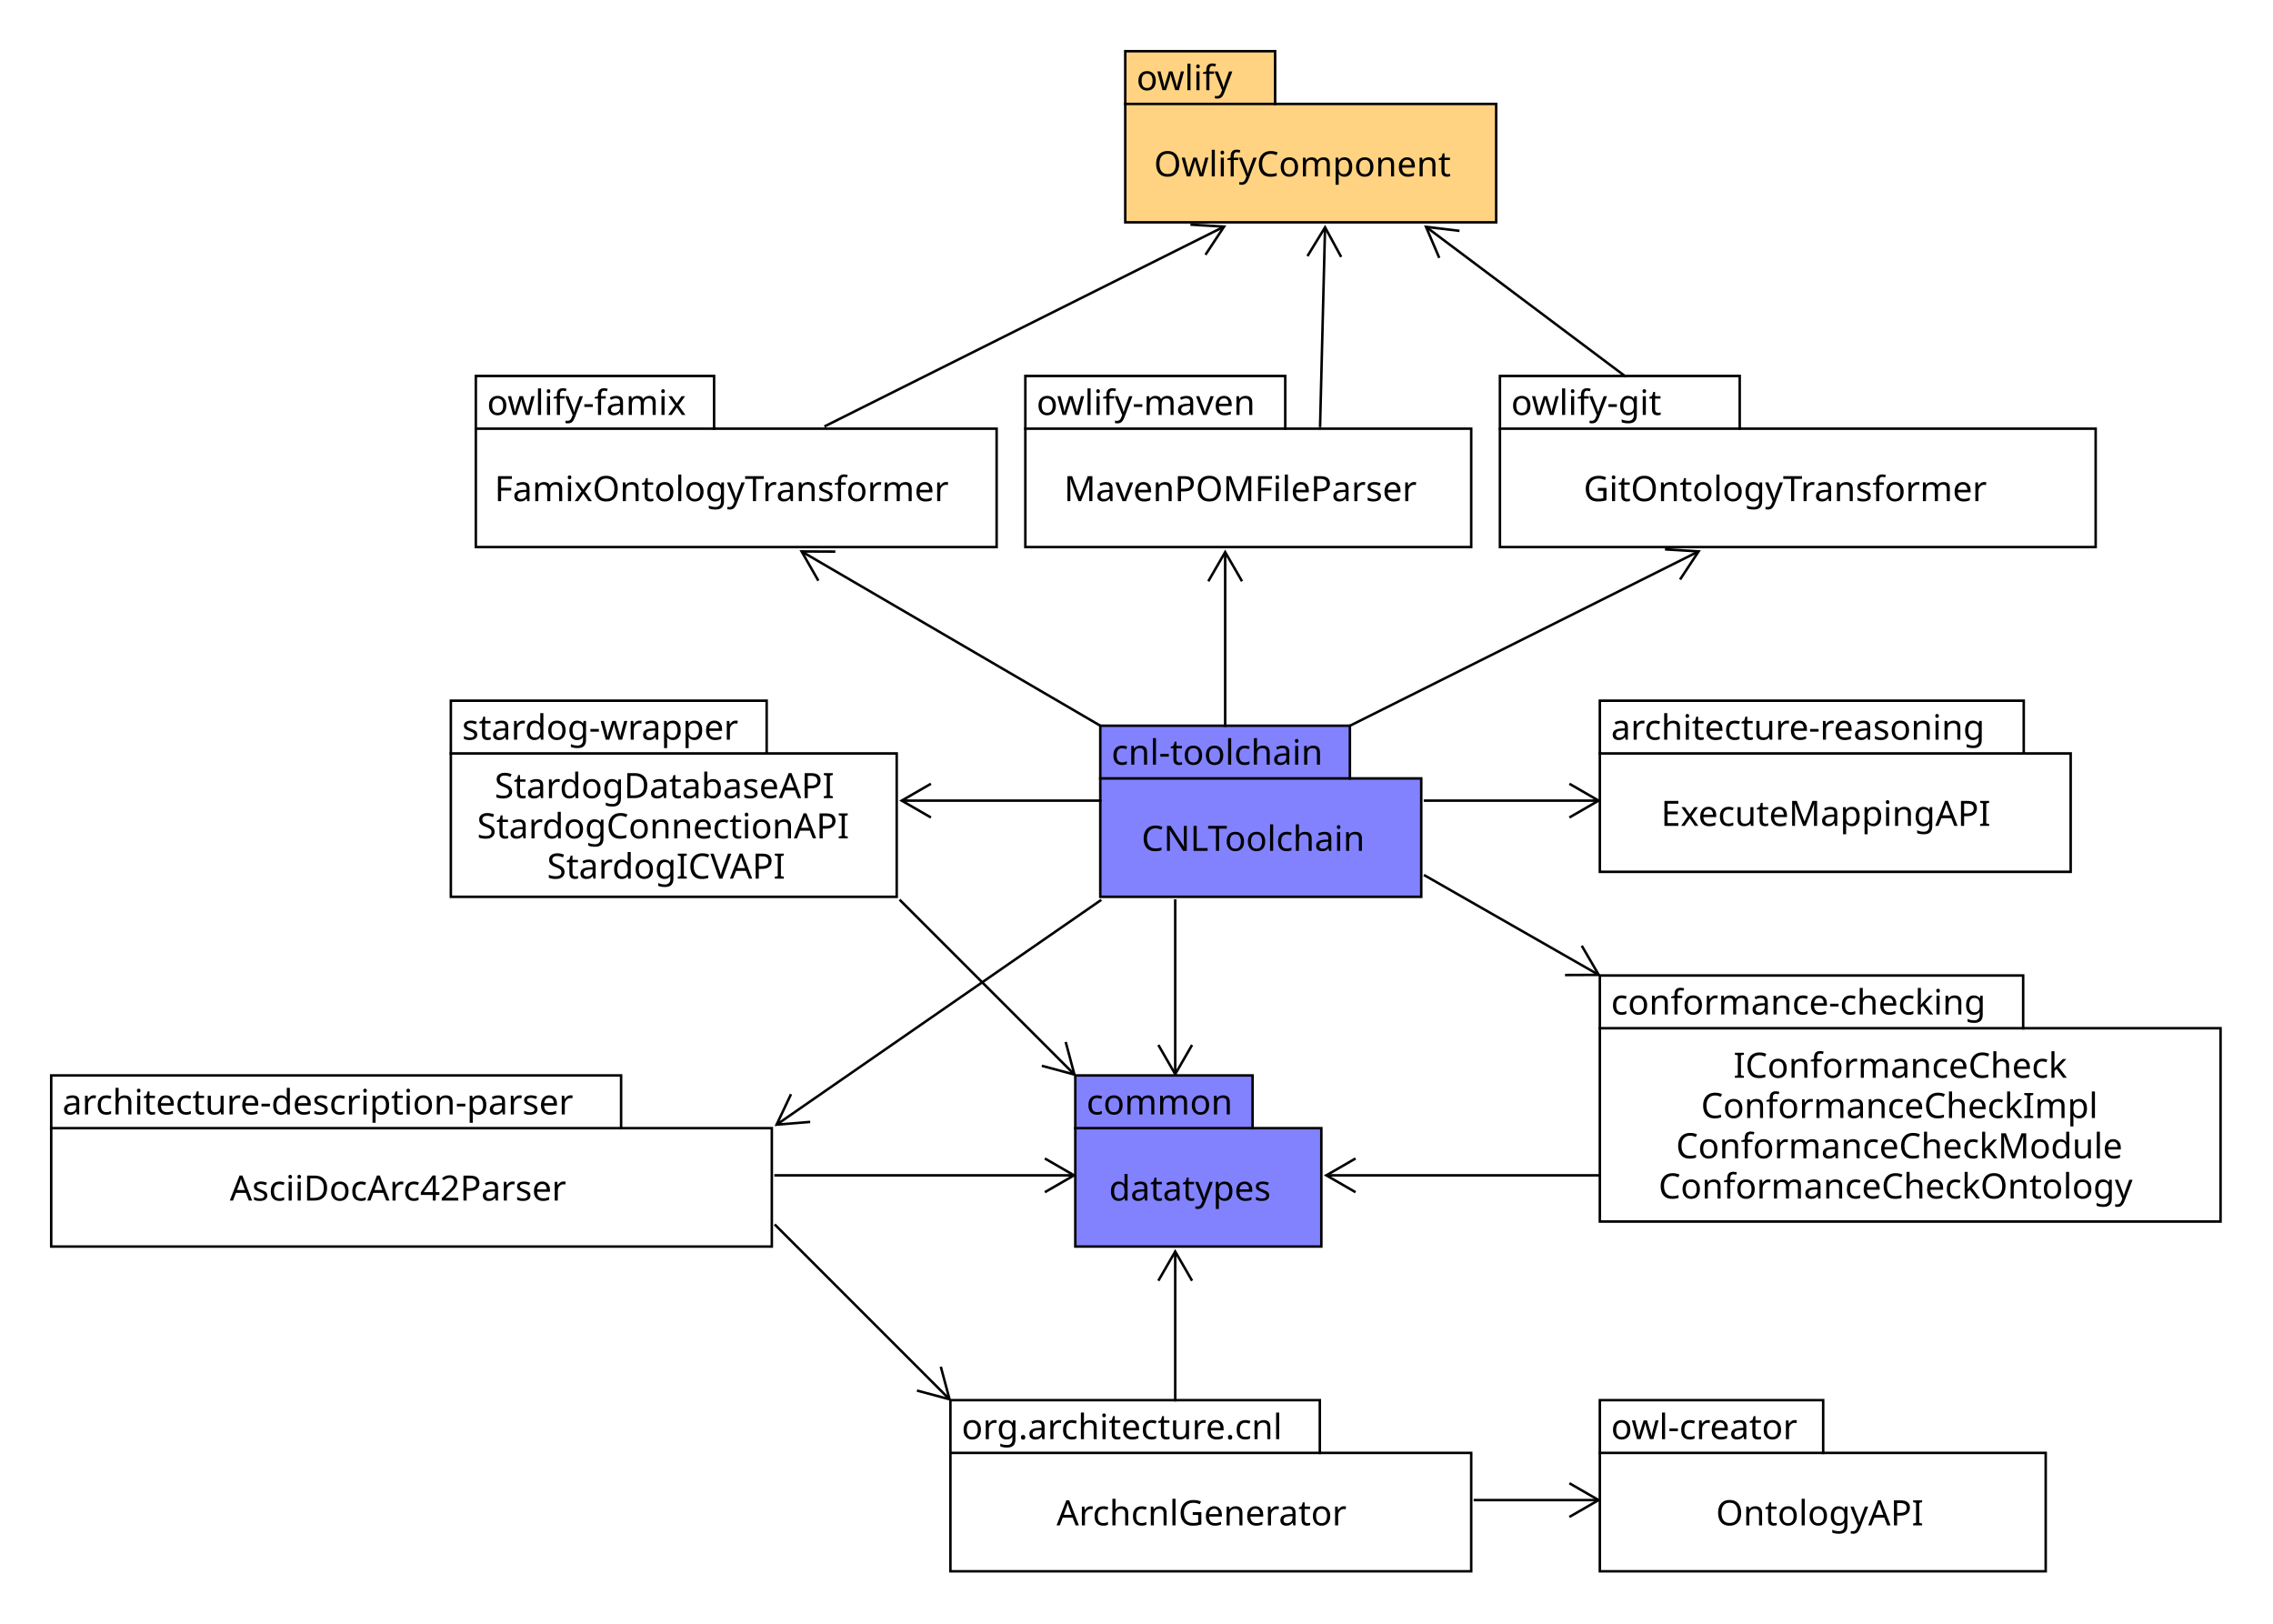
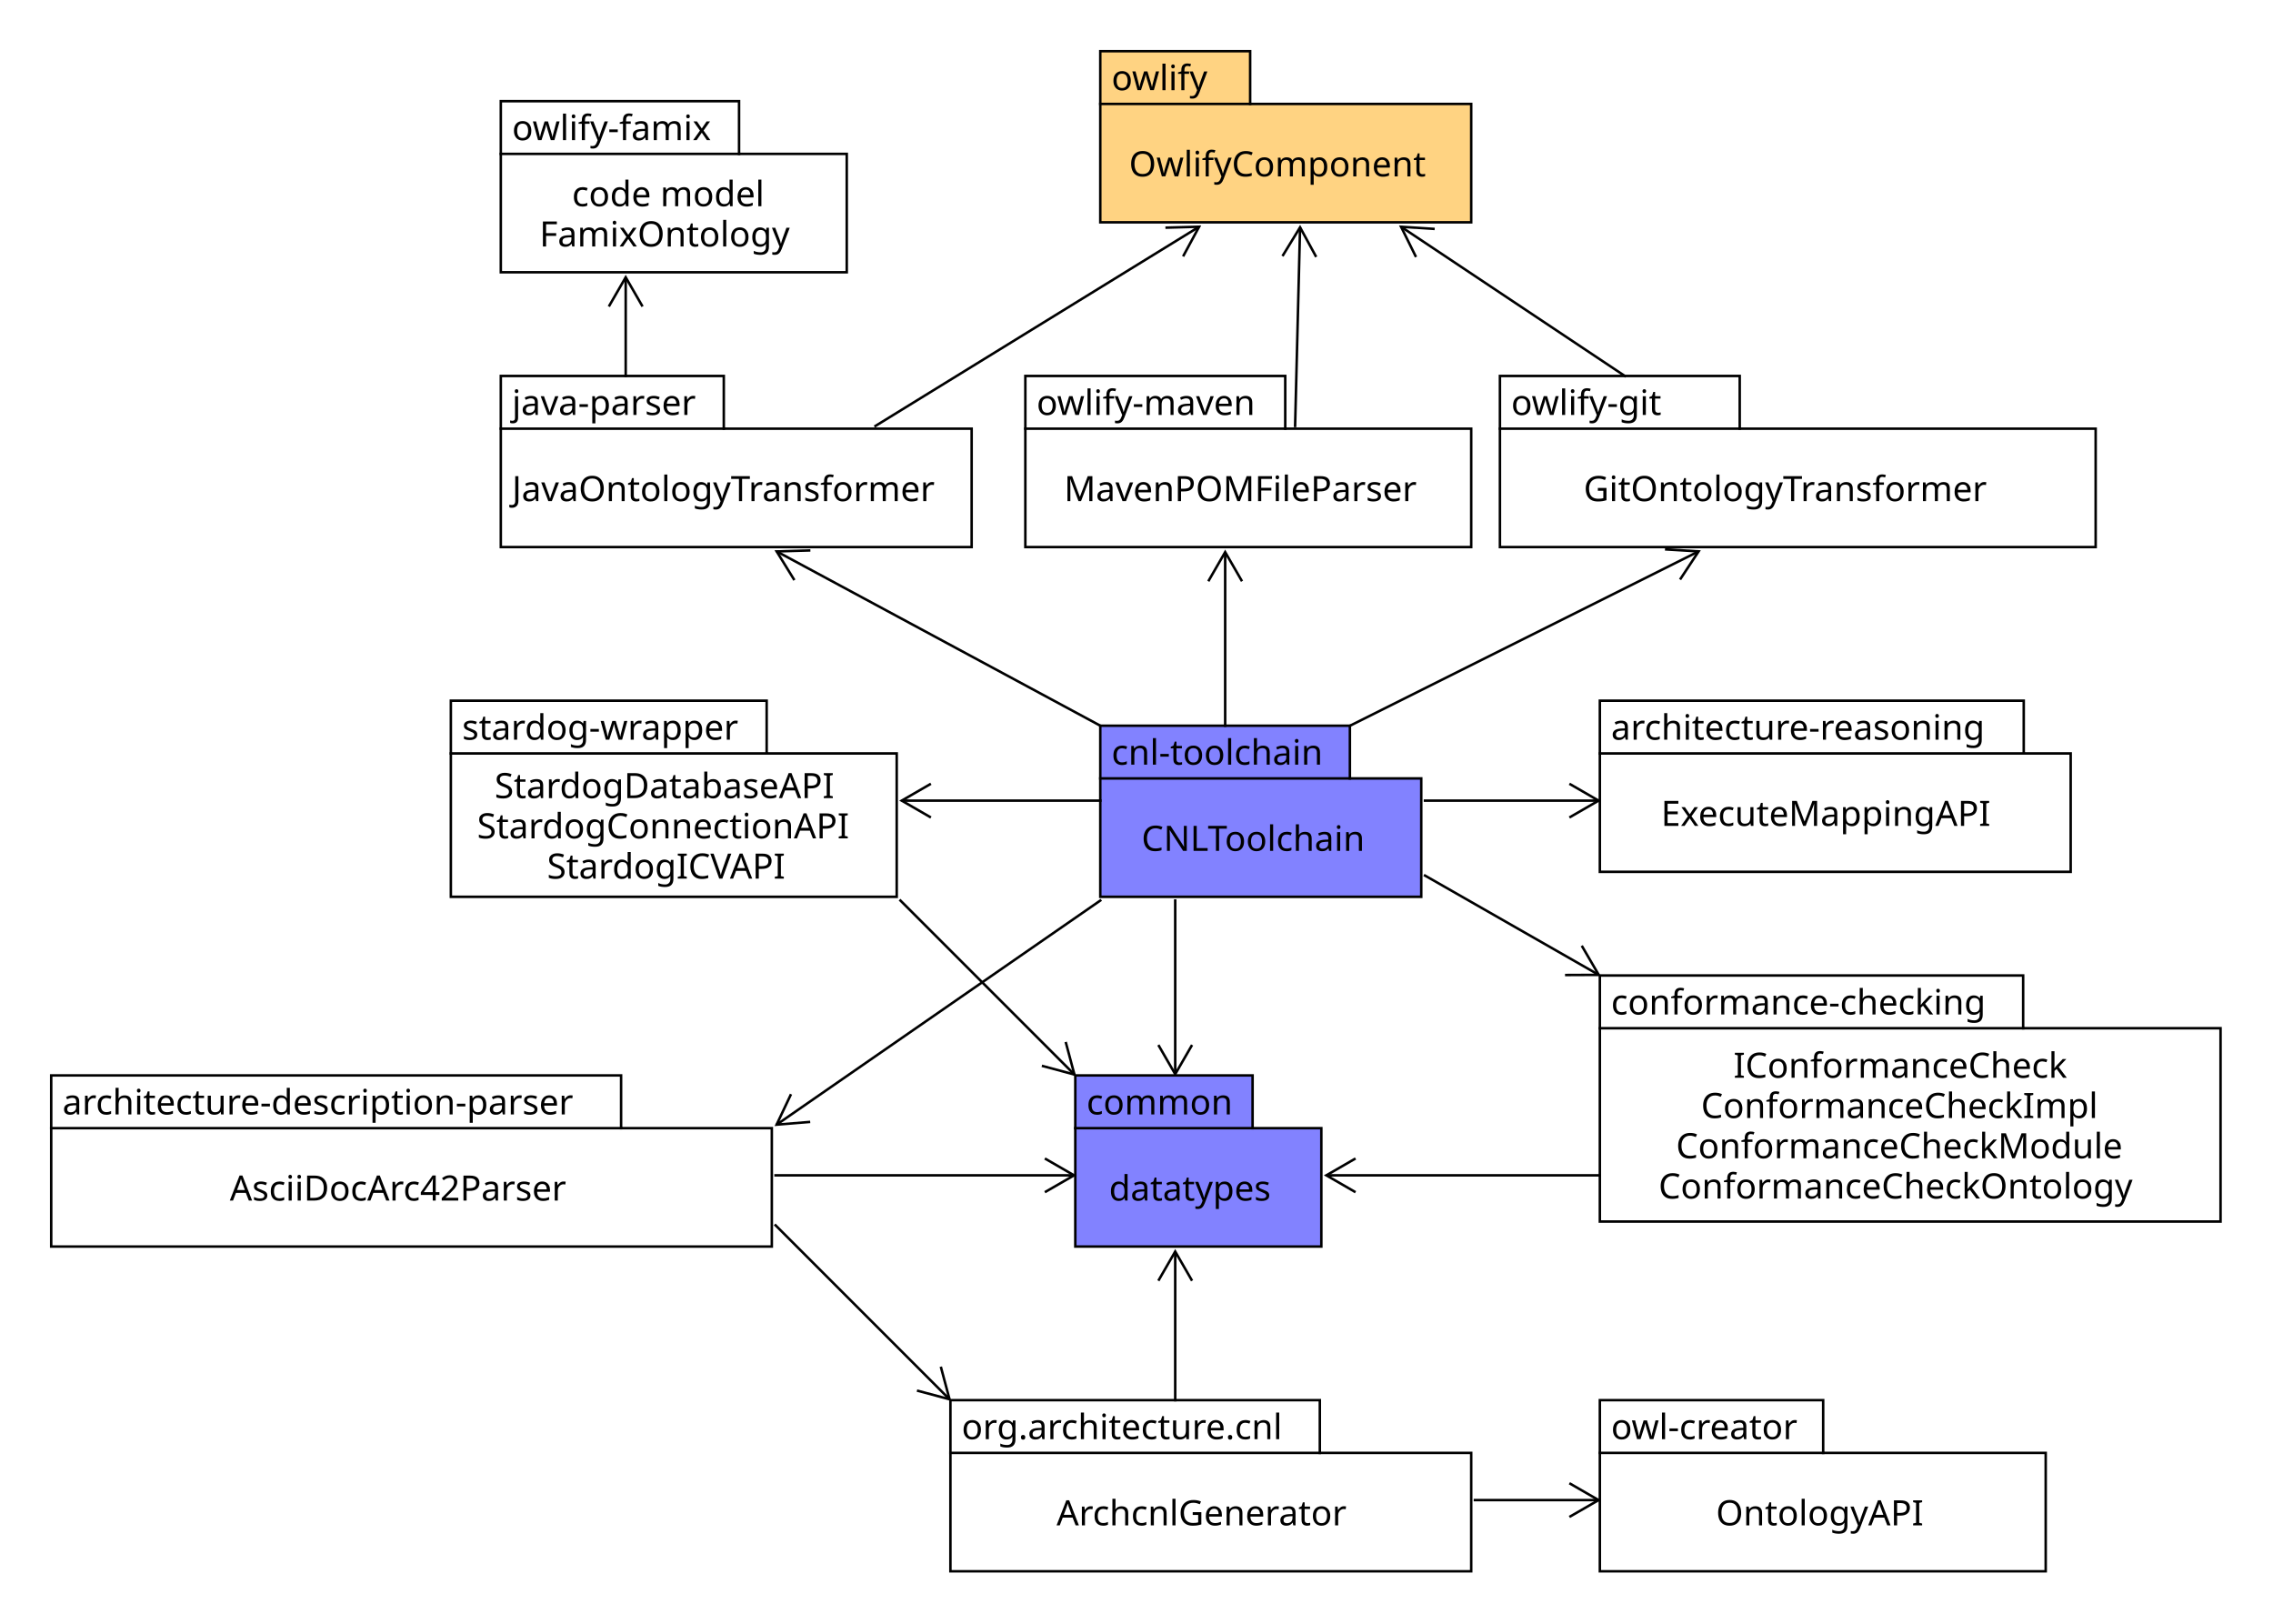
<svg xmlns="http://www.w3.org/2000/svg" fill-opacity="1" color-rendering="auto" color-interpolation="auto" text-rendering="auto" stroke="black" stroke-linecap="square" width="910" stroke-miterlimit="10" shape-rendering="auto" stroke-opacity="1" fill="black" stroke-dasharray="none" font-weight="normal" stroke-width="1" viewBox="460 40 910 650" height="650" font-family="'Dialog'" font-style="normal" stroke-linejoin="miter" font-size="12px" stroke-dashoffset="0" image-rendering="auto">
  <defs id="genericDefs" />
  <g>
    <defs id="defs1">
      <clipPath clipPathUnits="userSpaceOnUse" id="clipPath1">
        <path d="M0 0 L2147483647 0 L2147483647 2147483647 L0 2147483647 L0 0 Z" />
      </clipPath>
      <clipPath clipPathUnits="userSpaceOnUse" id="clipPath2">
+         <path d="M0 0 L0 70 L140 70 L140 0 Z" />
+       </clipPath>
+       <clipPath clipPathUnits="userSpaceOnUse" id="clipPath3">
        <path d="M0 0 L0 70 L180 70 L180 0 Z" />
      </clipPath>
-       <clipPath clipPathUnits="userSpaceOnUse" id="clipPath3">
+       <clipPath clipPathUnits="userSpaceOnUse" id="clipPath4">
        <path d="M0 0 L0 70 L130 70 L130 0 Z" />
      </clipPath>
-       <clipPath clipPathUnits="userSpaceOnUse" id="clipPath4">
+       <clipPath clipPathUnits="userSpaceOnUse" id="clipPath5">
        <path d="M0 0 L0 80 L180 80 L180 0 Z" />
      </clipPath>
-       <clipPath clipPathUnits="userSpaceOnUse" id="clipPath5">
+       <clipPath clipPathUnits="userSpaceOnUse" id="clipPath6">
        <path d="M0 0 L0 70 L240 70 L240 0 Z" />
      </clipPath>
-       <clipPath clipPathUnits="userSpaceOnUse" id="clipPath6">
+       <clipPath clipPathUnits="userSpaceOnUse" id="clipPath7">
+         <path d="M0 0 L0 70 L190 70 L190 0 Z" />
+       </clipPath>
+       <clipPath clipPathUnits="userSpaceOnUse" id="clipPath8">
+         <path d="M0 0 L0 70 L100 70 L100 0 Z" />
+       </clipPath>
+       <clipPath clipPathUnits="userSpaceOnUse" id="clipPath9">
        <path d="M0 0 L0 70 L210 70 L210 0 Z" />
      </clipPath>
-       <clipPath clipPathUnits="userSpaceOnUse" id="clipPath7">
-         <path d="M0 0 L0 70 L100 70 L100 0 Z" />
-       </clipPath>
-       <clipPath clipPathUnits="userSpaceOnUse" id="clipPath8">
-         <path d="M0 0 L0 70 L190 70 L190 0 Z" />
-       </clipPath>
-       <clipPath clipPathUnits="userSpaceOnUse" id="clipPath9">
+       <clipPath clipPathUnits="userSpaceOnUse" id="clipPath10">
        <path d="M0 0 L0 70 L150 70 L150 0 Z" />
      </clipPath>
-       <clipPath clipPathUnits="userSpaceOnUse" id="clipPath10">
+       <clipPath clipPathUnits="userSpaceOnUse" id="clipPath11">
        <path d="M0 0 L0 70 L290 70 L290 0 Z" />
      </clipPath>
-       <clipPath clipPathUnits="userSpaceOnUse" id="clipPath11">
+       <clipPath clipPathUnits="userSpaceOnUse" id="clipPath12">
        <path d="M0 0 L0 100 L250 100 L250 0 Z" />
      </clipPath>
-       <clipPath clipPathUnits="userSpaceOnUse" id="clipPath12">
+       <clipPath clipPathUnits="userSpaceOnUse" id="clipPath13">
+         <path d="M0 0 L0 70 L30 70 L30 0 Z" />
+       </clipPath>
+       <clipPath clipPathUnits="userSpaceOnUse" id="clipPath14">
        <path d="M0 0 L0 100 L170 100 L170 0 Z" />
      </clipPath>
-       <clipPath clipPathUnits="userSpaceOnUse" id="clipPath13">
+       <clipPath clipPathUnits="userSpaceOnUse" id="clipPath15">
        <path d="M0 0 L0 100 L30 100 L30 0 Z" />
      </clipPath>
-       <clipPath clipPathUnits="userSpaceOnUse" id="clipPath14">
+       <clipPath clipPathUnits="userSpaceOnUse" id="clipPath16">
        <path d="M0 0 L0 120 L160 120 L160 0 Z" />
      </clipPath>
-       <clipPath clipPathUnits="userSpaceOnUse" id="clipPath15">
+       <clipPath clipPathUnits="userSpaceOnUse" id="clipPath17">
        <path d="M0 0 L0 30 L110 30 L110 0 Z" />
      </clipPath>
-       <clipPath clipPathUnits="userSpaceOnUse" id="clipPath16">
+       <clipPath clipPathUnits="userSpaceOnUse" id="clipPath18">
        <path d="M0 0 L0 30 L150 30 L150 0 Z" />
      </clipPath>
-       <clipPath clipPathUnits="userSpaceOnUse" id="clipPath17">
+       <clipPath clipPathUnits="userSpaceOnUse" id="clipPath19">
        <path d="M0 0 L0 90 L30 90 L30 0 Z" />
      </clipPath>
-       <clipPath clipPathUnits="userSpaceOnUse" id="clipPath18">
+       <clipPath clipPathUnits="userSpaceOnUse" id="clipPath20">
        <path d="M0 0 L0 30 L80 30 L80 0 Z" />
      </clipPath>
-       <clipPath clipPathUnits="userSpaceOnUse" id="clipPath19">
+       <clipPath clipPathUnits="userSpaceOnUse" id="clipPath21">
        <path d="M0 0 L0 100 L100 100 L100 0 Z" />
      </clipPath>
-       <clipPath clipPathUnits="userSpaceOnUse" id="clipPath20">
+       <clipPath clipPathUnits="userSpaceOnUse" id="clipPath22">
        <path d="M0 0 L0 30 L100 30 L100 0 Z" />
      </clipPath>
-       <clipPath clipPathUnits="userSpaceOnUse" id="clipPath21">
-         <path d="M0 0 L0 100 L150 100 L150 0 Z" />
-       </clipPath>
-       <clipPath clipPathUnits="userSpaceOnUse" id="clipPath22">
+       <clipPath clipPathUnits="userSpaceOnUse" id="clipPath23">
+         <path d="M0 0 L0 100 L160 100 L160 0 Z" />
+       </clipPath>
+       <clipPath clipPathUnits="userSpaceOnUse" id="clipPath24">
        <path d="M0 0 L0 110 L40 110 L40 0 Z" />
      </clipPath>
-       <clipPath clipPathUnits="userSpaceOnUse" id="clipPath23">
-         <path d="M0 0 L0 90 L110 90 L110 0 Z" />
-       </clipPath>
-       <clipPath clipPathUnits="userSpaceOnUse" id="clipPath24">
-         <path d="M0 0 L0 110 L190 110 L190 0 Z" />
-       </clipPath>
      <clipPath clipPathUnits="userSpaceOnUse" id="clipPath25">
+         <path d="M0 0 L0 90 L120 90 L120 0 Z" />
+       </clipPath>
+       <clipPath clipPathUnits="userSpaceOnUse" id="clipPath26">
+         <path d="M0 0 L0 110 L160 110 L160 0 Z" />
+       </clipPath>
+       <clipPath clipPathUnits="userSpaceOnUse" id="clipPath27">
        <path d="M0 0 L0 30 L140 30 L140 0 Z" />
      </clipPath>
    </defs>
+     <g fill="rgb(255,255,255)" fill-opacity="0" transform="translate(660,80)" stroke-opacity="0" stroke="rgb(255,255,255)">
+       <path d="M0.5 0.5 L95.881 0.5 L95.881 21.609 L139 21.609 L139 69 L0.5 69 Z" stroke="none" clip-path="url(#clipPath2)" />
+     </g>
+     <g transform="translate(660,80)">
+       <path fill="none" d="M0.5 0.5 L95.881 0.5 L95.881 21.609 L139 21.609 L139 69 L0.5 69 Z" clip-path="url(#clipPath2)" />
+       <path fill="none" d="M0.5 21.609 L95.881 21.609" clip-path="url(#clipPath2)" />
+       <text x="5" font-size="14px" y="16.109" clip-path="url(#clipPath2)" font-family="sans-serif" stroke="none" xml:space="preserve">owlify-famix</text>
+       <text x="29" font-size="14px" y="42.555" clip-path="url(#clipPath2)" font-family="sans-serif" stroke="none" xml:space="preserve">code model</text>
+       <text x="16" font-size="14px" y="58.664" clip-path="url(#clipPath2)" font-family="sans-serif" stroke="none" xml:space="preserve">FamixOntology</text>
+     </g>
    <g fill="rgb(255,255,255)" fill-opacity="0" transform="translate(1100,600)" stroke-opacity="0" stroke="rgb(255,255,255)">
-       <path d="M0.5 0.5 L89.913 0.5 L89.913 21.609 L179 21.609 L179 69 L0.5 69 Z" stroke="none" clip-path="url(#clipPath2)" />
+       <path d="M0.5 0.5 L89.913 0.5 L89.913 21.609 L179 21.609 L179 69 L0.5 69 Z" stroke="none" clip-path="url(#clipPath3)" />
    </g>
    <g transform="translate(1100,600)">
-       <path fill="none" d="M0.5 0.5 L89.913 0.5 L89.913 21.609 L179 21.609 L179 69 L0.5 69 Z" clip-path="url(#clipPath2)" />
-       <path fill="none" d="M0.5 21.609 L89.913 21.609" clip-path="url(#clipPath2)" />
-       <text x="5" font-size="14px" y="16.109" clip-path="url(#clipPath2)" font-family="sans-serif" stroke="none" xml:space="preserve">owl-creator</text>
-       <text x="47" font-size="14px" y="50.609" clip-path="url(#clipPath2)" font-family="sans-serif" stroke="none" xml:space="preserve">OntologyAPI</text>
+       <path fill="none" d="M0.5 0.5 L89.913 0.5 L89.913 21.609 L179 21.609 L179 69 L0.5 69 Z" clip-path="url(#clipPath3)" />
+       <path fill="none" d="M0.5 21.609 L89.913 21.609" clip-path="url(#clipPath3)" />
+       <text x="5" font-size="14px" y="16.109" clip-path="url(#clipPath3)" font-family="sans-serif" stroke="none" xml:space="preserve">owl-creator</text>
+       <text x="47" font-size="14px" y="50.609" clip-path="url(#clipPath3)" font-family="sans-serif" stroke="none" xml:space="preserve">OntologyAPI</text>
    </g>
    <g fill="rgb(0,0,255)" fill-opacity="0.49" transform="translate(900,330)" stroke-opacity="0.49" stroke="rgb(0,0,255)">
-       <path d="M0.5 0.5 L100.434 0.5 L100.434 21.609 L129 21.609 L129 69 L0.5 69 Z" stroke="none" clip-path="url(#clipPath3)" />
+       <path d="M0.5 0.5 L100.434 0.5 L100.434 21.609 L129 21.609 L129 69 L0.5 69 Z" stroke="none" clip-path="url(#clipPath4)" />
    </g>
    <g transform="translate(900,330)">
-       <path fill="none" d="M0.5 0.5 L100.434 0.5 L100.434 21.609 L129 21.609 L129 69 L0.5 69 Z" clip-path="url(#clipPath3)" />
-       <path fill="none" d="M0.5 21.609 L100.434 21.609" clip-path="url(#clipPath3)" />
-       <text x="5" font-size="14px" y="16.109" clip-path="url(#clipPath3)" font-family="sans-serif" stroke="none" xml:space="preserve">cnl-toolchain</text>
-       <text x="17" font-size="14px" y="50.609" clip-path="url(#clipPath3)" font-family="sans-serif" stroke="none" xml:space="preserve">CNLToolchain</text>
+       <path fill="none" d="M0.5 0.5 L100.434 0.5 L100.434 21.609 L129 21.609 L129 69 L0.5 69 Z" clip-path="url(#clipPath4)" />
+       <path fill="none" d="M0.5 21.609 L100.434 21.609" clip-path="url(#clipPath4)" />
+       <text x="5" font-size="14px" y="16.109" clip-path="url(#clipPath4)" font-family="sans-serif" stroke="none" xml:space="preserve">cnl-toolchain</text>
+       <text x="17" font-size="14px" y="50.609" clip-path="url(#clipPath4)" font-family="sans-serif" stroke="none" xml:space="preserve">CNLToolchain</text>
    </g>
    <g fill="rgb(255,255,255)" fill-opacity="0" transform="translate(870,190)" stroke-opacity="0" stroke="rgb(255,255,255)">
-       <path d="M0.5 0.5 L104.549 0.5 L104.549 21.609 L179 21.609 L179 69 L0.5 69 Z" stroke="none" clip-path="url(#clipPath2)" />
+       <path d="M0.5 0.5 L104.549 0.5 L104.549 21.609 L179 21.609 L179 69 L0.5 69 Z" stroke="none" clip-path="url(#clipPath3)" />
    </g>
    <g transform="translate(870,190)">
-       <path fill="none" d="M0.5 0.5 L104.549 0.5 L104.549 21.609 L179 21.609 L179 69 L0.5 69 Z" clip-path="url(#clipPath2)" />
-       <path fill="none" d="M0.5 21.609 L104.549 21.609" clip-path="url(#clipPath2)" />
-       <text x="5" font-size="14px" y="16.109" clip-path="url(#clipPath2)" font-family="sans-serif" stroke="none" xml:space="preserve">owlify-maven</text>
-       <text x="16" font-size="14px" y="50.609" clip-path="url(#clipPath2)" font-family="sans-serif" stroke="none" xml:space="preserve">MavenPOMFileParser</text>
+       <path fill="none" d="M0.5 0.5 L104.549 0.5 L104.549 21.609 L179 21.609 L179 69 L0.5 69 Z" clip-path="url(#clipPath3)" />
+       <path fill="none" d="M0.5 21.609 L104.549 21.609" clip-path="url(#clipPath3)" />
+       <text x="5" font-size="14px" y="16.109" clip-path="url(#clipPath3)" font-family="sans-serif" stroke="none" xml:space="preserve">owlify-maven</text>
+       <text x="16" font-size="14px" y="50.609" clip-path="url(#clipPath3)" font-family="sans-serif" stroke="none" xml:space="preserve">MavenPOMFileParser</text>
    </g>
    <g fill="rgb(255,255,255)" fill-opacity="0" transform="translate(640,320)" stroke-opacity="0" stroke="rgb(255,255,255)">
-       <path d="M0.5 0.5 L126.936 0.5 L126.936 21.609 L179 21.609 L179 79 L0.5 79 Z" stroke="none" clip-path="url(#clipPath4)" />
+       <path d="M0.5 0.5 L126.936 0.5 L126.936 21.609 L179 21.609 L179 79 L0.5 79 Z" stroke="none" clip-path="url(#clipPath5)" />
    </g>
    <g transform="translate(640,320)">
-       <path fill="none" d="M0.5 0.5 L126.936 0.5 L126.936 21.609 L179 21.609 L179 79 L0.5 79 Z" clip-path="url(#clipPath4)" />
-       <path fill="none" d="M0.5 21.609 L126.936 21.609" clip-path="url(#clipPath4)" />
-       <text x="5" font-size="14px" y="16.109" clip-path="url(#clipPath4)" font-family="sans-serif" stroke="none" xml:space="preserve">stardog-wrapper</text>
-       <text x="18" font-size="14px" y="39.5" clip-path="url(#clipPath4)" font-family="sans-serif" stroke="none" xml:space="preserve">StardogDatabaseAPI</text>
-       <text x="11" font-size="14px" y="55.609" clip-path="url(#clipPath4)" font-family="sans-serif" stroke="none" xml:space="preserve">StardogConnectionAPI</text>
-       <text x="39" font-size="14px" y="71.719" clip-path="url(#clipPath4)" font-family="sans-serif" stroke="none" xml:space="preserve">StardogICVAPI</text>
+       <path fill="none" d="M0.5 0.5 L126.936 0.5 L126.936 21.609 L179 21.609 L179 79 L0.5 79 Z" clip-path="url(#clipPath5)" />
+       <path fill="none" d="M0.5 21.609 L126.936 21.609" clip-path="url(#clipPath5)" />
+       <text x="5" font-size="14px" y="16.109" clip-path="url(#clipPath5)" font-family="sans-serif" stroke="none" xml:space="preserve">stardog-wrapper</text>
+       <text x="18" font-size="14px" y="39.5" clip-path="url(#clipPath5)" font-family="sans-serif" stroke="none" xml:space="preserve">StardogDatabaseAPI</text>
+       <text x="11" font-size="14px" y="55.609" clip-path="url(#clipPath5)" font-family="sans-serif" stroke="none" xml:space="preserve">StardogConnectionAPI</text>
+       <text x="39" font-size="14px" y="71.719" clip-path="url(#clipPath5)" font-family="sans-serif" stroke="none" xml:space="preserve">StardogICVAPI</text>
    </g>
    <g fill="rgb(255,255,255)" fill-opacity="0" transform="translate(1060,190)" stroke-opacity="0" stroke="rgb(255,255,255)">
-       <path d="M0.5 0.5 L96.5 0.5 L96.5 21.609 L239 21.609 L239 69 L0.5 69 Z" stroke="none" clip-path="url(#clipPath5)" />
+       <path d="M0.5 0.5 L96.5 0.5 L96.5 21.609 L239 21.609 L239 69 L0.5 69 Z" stroke="none" clip-path="url(#clipPath6)" />
    </g>
    <g transform="translate(1060,190)">
-       <path fill="none" d="M0.5 0.5 L96.5 0.5 L96.5 21.609 L239 21.609 L239 69 L0.5 69 Z" clip-path="url(#clipPath5)" />
-       <path fill="none" d="M0.5 21.609 L96.5 21.609" clip-path="url(#clipPath5)" />
-       <text x="5" font-size="14px" y="16.109" clip-path="url(#clipPath5)" font-family="sans-serif" stroke="none" xml:space="preserve">owlify-git</text>
-       <text x="34" font-size="14px" y="50.609" clip-path="url(#clipPath5)" font-family="sans-serif" stroke="none" xml:space="preserve">GitOntologyTransformer</text>
-     </g>
-     <g fill="rgb(255,255,255)" fill-opacity="0" transform="translate(650,190)" stroke-opacity="0" stroke="rgb(255,255,255)">
-       <path d="M0.5 0.5 L95.881 0.5 L95.881 21.609 L209 21.609 L209 69 L0.5 69 Z" stroke="none" clip-path="url(#clipPath6)" />
-     </g>
-     <g transform="translate(650,190)">
-       <path fill="none" d="M0.5 0.5 L95.881 0.5 L95.881 21.609 L209 21.609 L209 69 L0.5 69 Z" clip-path="url(#clipPath6)" />
-       <path fill="none" d="M0.5 21.609 L95.881 21.609" clip-path="url(#clipPath6)" />
-       <text x="5" font-size="14px" y="16.109" clip-path="url(#clipPath6)" font-family="sans-serif" stroke="none" xml:space="preserve">owlify-famix</text>
-       <text x="8" font-size="14px" y="50.609" clip-path="url(#clipPath6)" font-family="sans-serif" stroke="none" xml:space="preserve">FamixOntologyTransformer</text>
+       <path fill="none" d="M0.5 0.5 L96.5 0.5 L96.5 21.609 L239 21.609 L239 69 L0.5 69 Z" clip-path="url(#clipPath6)" />
+       <path fill="none" d="M0.5 21.609 L96.5 21.609" clip-path="url(#clipPath6)" />
+       <text x="5" font-size="14px" y="16.109" clip-path="url(#clipPath6)" font-family="sans-serif" stroke="none" xml:space="preserve">owlify-git</text>
+       <text x="34" font-size="14px" y="50.609" clip-path="url(#clipPath6)" font-family="sans-serif" stroke="none" xml:space="preserve">GitOntologyTransformer</text>
+     </g>
+     <g fill="rgb(255,255,255)" fill-opacity="0" transform="translate(660,190)" stroke-opacity="0" stroke="rgb(255,255,255)">
+       <path d="M0.5 0.5 L89.769 0.5 L89.769 21.609 L189 21.609 L189 69 L0.5 69 Z" stroke="none" clip-path="url(#clipPath7)" />
+     </g>
+     <g transform="translate(660,190)">
+       <path fill="none" d="M0.5 0.5 L89.769 0.5 L89.769 21.609 L189 21.609 L189 69 L0.5 69 Z" clip-path="url(#clipPath7)" />
+       <path fill="none" d="M0.5 21.609 L89.769 21.609" clip-path="url(#clipPath7)" />
+       <text x="5" font-size="14px" y="16.109" clip-path="url(#clipPath7)" font-family="sans-serif" stroke="none" xml:space="preserve">java-parser</text>
+       <text x="5" font-size="14px" y="50.609" clip-path="url(#clipPath7)" font-family="sans-serif" stroke="none" xml:space="preserve">JavaOntologyTransformer</text>
    </g>
    <g fill="rgb(0,0,255)" fill-opacity="0.49" transform="translate(890,470)" stroke-opacity="0.49" stroke="rgb(0,0,255)">
-       <path d="M0.5 0.5 L71.477 0.5 L71.477 21.609 L99 21.609 L99 69 L0.5 69 Z" stroke="none" clip-path="url(#clipPath7)" />
+       <path d="M0.5 0.5 L71.477 0.5 L71.477 21.609 L99 21.609 L99 69 L0.5 69 Z" stroke="none" clip-path="url(#clipPath8)" />
    </g>
    <g transform="translate(890,470)">
-       <path fill="none" d="M0.5 0.5 L71.477 0.5 L71.477 21.609 L99 21.609 L99 69 L0.5 69 Z" clip-path="url(#clipPath7)" />
-       <path fill="none" d="M0.5 21.609 L71.477 21.609" clip-path="url(#clipPath7)" />
-       <text x="5" font-size="14px" y="16.109" clip-path="url(#clipPath7)" font-family="sans-serif" stroke="none" xml:space="preserve">common</text>
-       <text x="14" font-size="14px" y="50.609" clip-path="url(#clipPath7)" font-family="sans-serif" stroke="none" xml:space="preserve">datatypes</text>
+       <path fill="none" d="M0.5 0.5 L71.477 0.5 L71.477 21.609 L99 21.609 L99 69 L0.5 69 Z" clip-path="url(#clipPath8)" />
+       <path fill="none" d="M0.5 21.609 L71.477 21.609" clip-path="url(#clipPath8)" />
+       <text x="5" font-size="14px" y="16.109" clip-path="url(#clipPath8)" font-family="sans-serif" stroke="none" xml:space="preserve">common</text>
+       <text x="14" font-size="14px" y="50.609" clip-path="url(#clipPath8)" font-family="sans-serif" stroke="none" xml:space="preserve">datatypes</text>
    </g>
    <g fill="rgb(255,255,255)" fill-opacity="0" transform="translate(1100,320)" stroke-opacity="0" stroke="rgb(255,255,255)">
-       <path d="M0.5 0.5 L170.208 0.5 L170.208 21.609 L189 21.609 L189 69 L0.5 69 Z" stroke="none" clip-path="url(#clipPath8)" />
+       <path d="M0.5 0.5 L170.208 0.5 L170.208 21.609 L189 21.609 L189 69 L0.5 69 Z" stroke="none" clip-path="url(#clipPath7)" />
    </g>
    <g transform="translate(1100,320)">
-       <path fill="none" d="M0.5 0.5 L170.208 0.5 L170.208 21.609 L189 21.609 L189 69 L0.5 69 Z" clip-path="url(#clipPath8)" />
-       <path fill="none" d="M0.5 21.609 L170.208 21.609" clip-path="url(#clipPath8)" />
-       <text x="5" font-size="14px" y="16.109" clip-path="url(#clipPath8)" font-family="sans-serif" stroke="none" xml:space="preserve">architecture-reasoning</text>
-       <text x="25" font-size="14px" y="50.609" clip-path="url(#clipPath8)" font-family="sans-serif" stroke="none" xml:space="preserve">ExecuteMappingAPI</text>
+       <path fill="none" d="M0.5 0.5 L170.208 0.5 L170.208 21.609 L189 21.609 L189 69 L0.5 69 Z" clip-path="url(#clipPath7)" />
+       <path fill="none" d="M0.5 21.609 L170.208 21.609" clip-path="url(#clipPath7)" />
+       <text x="5" font-size="14px" y="16.109" clip-path="url(#clipPath7)" font-family="sans-serif" stroke="none" xml:space="preserve">architecture-reasoning</text>
+       <text x="25" font-size="14px" y="50.609" clip-path="url(#clipPath7)" font-family="sans-serif" stroke="none" xml:space="preserve">ExecuteMappingAPI</text>
    </g>
    <g fill="rgb(255,255,255)" fill-opacity="0" transform="translate(840,600)" stroke-opacity="0" stroke="rgb(255,255,255)">
-       <path d="M0.5 0.5 L148.394 0.5 L148.394 21.609 L209 21.609 L209 69 L0.5 69 Z" stroke="none" clip-path="url(#clipPath6)" />
+       <path d="M0.5 0.5 L148.394 0.5 L148.394 21.609 L209 21.609 L209 69 L0.5 69 Z" stroke="none" clip-path="url(#clipPath9)" />
    </g>
    <g transform="translate(840,600)">
-       <path fill="none" d="M0.5 0.5 L148.394 0.5 L148.394 21.609 L209 21.609 L209 69 L0.5 69 Z" clip-path="url(#clipPath6)" />
-       <path fill="none" d="M0.5 21.609 L148.394 21.609" clip-path="url(#clipPath6)" />
-       <text x="5" font-size="14px" y="16.109" clip-path="url(#clipPath6)" font-family="sans-serif" stroke="none" xml:space="preserve">org.architecture.cnl</text>
-       <text x="43" font-size="14px" y="50.609" clip-path="url(#clipPath6)" font-family="sans-serif" stroke="none" xml:space="preserve">ArchcnlGenerator</text>
-     </g>
-     <g fill="rgb(255,165,0)" fill-opacity="0.49" transform="translate(910,60)" stroke-opacity="0.49" stroke="rgb(255,165,0)">
-       <path d="M0.5 0.5 L60.5 0.5 L60.5 21.609 L149 21.609 L149 69 L0.5 69 Z" stroke="none" clip-path="url(#clipPath9)" />
-     </g>
-     <g transform="translate(910,60)">
-       <path fill="none" d="M0.5 0.5 L60.5 0.5 L60.5 21.609 L149 21.609 L149 69 L0.5 69 Z" clip-path="url(#clipPath9)" />
-       <path fill="none" d="M0.5 21.609 L60.5 21.609" clip-path="url(#clipPath9)" />
-       <text x="5" font-size="14px" y="16.109" clip-path="url(#clipPath9)" font-family="sans-serif" stroke="none" xml:space="preserve">owlify</text>
-       <text x="12" font-size="14px" y="50.609" clip-path="url(#clipPath9)" font-family="sans-serif" stroke="none" xml:space="preserve">OwlifyComponent</text>
+       <path fill="none" d="M0.5 0.5 L148.394 0.5 L148.394 21.609 L209 21.609 L209 69 L0.5 69 Z" clip-path="url(#clipPath9)" />
+       <path fill="none" d="M0.5 21.609 L148.394 21.609" clip-path="url(#clipPath9)" />
+       <text x="5" font-size="14px" y="16.109" clip-path="url(#clipPath9)" font-family="sans-serif" stroke="none" xml:space="preserve">org.architecture.cnl</text>
+       <text x="43" font-size="14px" y="50.609" clip-path="url(#clipPath9)" font-family="sans-serif" stroke="none" xml:space="preserve">ArchcnlGenerator</text>
+     </g>
+     <g fill="rgb(255,165,0)" fill-opacity="0.49" transform="translate(900,60)" stroke-opacity="0.49" stroke="rgb(255,165,0)">
+       <path d="M0.5 0.5 L60.5 0.5 L60.5 21.609 L149 21.609 L149 69 L0.5 69 Z" stroke="none" clip-path="url(#clipPath10)" />
+     </g>
+     <g transform="translate(900,60)">
+       <path fill="none" d="M0.5 0.5 L60.5 0.5 L60.5 21.609 L149 21.609 L149 69 L0.5 69 Z" clip-path="url(#clipPath10)" />
+       <path fill="none" d="M0.5 21.609 L60.5 21.609" clip-path="url(#clipPath10)" />
+       <text x="5" font-size="14px" y="16.109" clip-path="url(#clipPath10)" font-family="sans-serif" stroke="none" xml:space="preserve">owlify</text>
+       <text x="12" font-size="14px" y="50.609" clip-path="url(#clipPath10)" font-family="sans-serif" stroke="none" xml:space="preserve">OwlifyComponent</text>
    </g>
    <g fill="rgb(255,255,255)" fill-opacity="0" transform="translate(480,470)" stroke-opacity="0" stroke="rgb(255,255,255)">
-       <path d="M0.5 0.5 L228.655 0.5 L228.655 21.609 L289 21.609 L289 69 L0.5 69 Z" stroke="none" clip-path="url(#clipPath10)" />
+       <path d="M0.5 0.5 L228.655 0.5 L228.655 21.609 L289 21.609 L289 69 L0.5 69 Z" stroke="none" clip-path="url(#clipPath11)" />
    </g>
    <g transform="translate(480,470)">
-       <path fill="none" d="M0.5 0.5 L228.655 0.5 L228.655 21.609 L289 21.609 L289 69 L0.5 69 Z" clip-path="url(#clipPath10)" />
-       <path fill="none" d="M0.5 21.609 L228.655 21.609" clip-path="url(#clipPath10)" />
-       <text x="5" font-size="14px" y="16.109" clip-path="url(#clipPath10)" font-family="sans-serif" stroke="none" xml:space="preserve">architecture-description-parser</text>
-       <text x="72" font-size="14px" y="50.609" clip-path="url(#clipPath10)" font-family="sans-serif" stroke="none" xml:space="preserve">AsciiDocArc42Parser</text>
+       <path fill="none" d="M0.5 0.5 L228.655 0.5 L228.655 21.609 L289 21.609 L289 69 L0.5 69 Z" clip-path="url(#clipPath11)" />
+       <path fill="none" d="M0.5 21.609 L228.655 21.609" clip-path="url(#clipPath11)" />
+       <text x="5" font-size="14px" y="16.109" clip-path="url(#clipPath11)" font-family="sans-serif" stroke="none" xml:space="preserve">architecture-description-parser</text>
+       <text x="72" font-size="14px" y="50.609" clip-path="url(#clipPath11)" font-family="sans-serif" stroke="none" xml:space="preserve">AsciiDocArc42Parser</text>
    </g>
    <g fill="rgb(255,255,255)" fill-opacity="0" transform="translate(1100,430)" stroke-opacity="0" stroke="rgb(255,255,255)">
-       <path d="M0.5 0.5 L169.976 0.5 L169.976 21.609 L249 21.609 L249 99 L0.5 99 Z" stroke="none" clip-path="url(#clipPath11)" />
+       <path d="M0.5 0.5 L169.976 0.5 L169.976 21.609 L249 21.609 L249 99 L0.5 99 Z" stroke="none" clip-path="url(#clipPath12)" />
    </g>
    <g transform="translate(1100,430)">
-       <path fill="none" d="M0.5 0.5 L169.976 0.5 L169.976 21.609 L249 21.609 L249 99 L0.5 99 Z" clip-path="url(#clipPath11)" />
-       <path fill="none" d="M0.5 21.609 L169.976 21.609" clip-path="url(#clipPath11)" />
-       <text x="5" font-size="14px" y="16.109" clip-path="url(#clipPath11)" font-family="sans-serif" stroke="none" xml:space="preserve">conformance-checking</text>
-       <text x="54" font-size="14px" y="41.445" clip-path="url(#clipPath11)" font-family="sans-serif" stroke="none" xml:space="preserve">IConformanceCheck</text>
-       <text x="41" font-size="14px" y="57.555" clip-path="url(#clipPath11)" font-family="sans-serif" stroke="none" xml:space="preserve">ConformanceCheckImpl</text>
-       <text x="31" font-size="14px" y="73.664" clip-path="url(#clipPath11)" font-family="sans-serif" stroke="none" xml:space="preserve">ConformanceCheckModule</text>
-       <text x="24" font-size="14px" y="89.773" clip-path="url(#clipPath11)" font-family="sans-serif" stroke="none" xml:space="preserve">ConformanceCheckOntology</text>
+       <path fill="none" d="M0.5 0.5 L169.976 0.5 L169.976 21.609 L249 21.609 L249 99 L0.5 99 Z" clip-path="url(#clipPath12)" />
+       <path fill="none" d="M0.5 21.609 L169.976 21.609" clip-path="url(#clipPath12)" />
+       <text x="5" font-size="14px" y="16.109" clip-path="url(#clipPath12)" font-family="sans-serif" stroke="none" xml:space="preserve">conformance-checking</text>
+       <text x="54" font-size="14px" y="41.445" clip-path="url(#clipPath12)" font-family="sans-serif" stroke="none" xml:space="preserve">IConformanceCheck</text>
+       <text x="41" font-size="14px" y="57.555" clip-path="url(#clipPath12)" font-family="sans-serif" stroke="none" xml:space="preserve">ConformanceCheckImpl</text>
+       <text x="31" font-size="14px" y="73.664" clip-path="url(#clipPath12)" font-family="sans-serif" stroke="none" xml:space="preserve">ConformanceCheckModule</text>
+       <text x="24" font-size="14px" y="89.773" clip-path="url(#clipPath12)" font-family="sans-serif" stroke="none" xml:space="preserve">ConformanceCheckOntology</text>
+     </g>
+     <g transform="translate(700,140)">
+       <path fill="none" d="M10.5 11.5 L10.5 50.5" clip-path="url(#clipPath13)" />
+       <path fill="none" d="M4 22.258 L10.5 11 L17 22.258" clip-path="url(#clipPath13)" />
    </g>
    <g transform="translate(990,250)">
-       <path fill="none" d="M149.606 10.947 L10.5 80.5" clip-path="url(#clipPath12)" />
-       <path fill="none" d="M137.076 9.945 L150.053 10.724 L142.89 21.572" clip-path="url(#clipPath12)" />
+       <path fill="none" d="M149.606 10.947 L10.5 80.5" clip-path="url(#clipPath14)" />
+       <path fill="none" d="M137.076 9.945 L150.053 10.724 L142.89 21.572" clip-path="url(#clipPath14)" />
    </g>
    <g transform="translate(940,250)">
-       <path fill="none" d="M10.5 11.5 L10.5 80.5" clip-path="url(#clipPath13)" />
-       <path fill="none" d="M4 22.258 L10.5 11 L17 22.258" clip-path="url(#clipPath13)" />
+       <path fill="none" d="M10.5 11.5 L10.5 80.5" clip-path="url(#clipPath15)" />
+       <path fill="none" d="M4 22.258 L10.5 11 L17 22.258" clip-path="url(#clipPath15)" />
    </g>
    <g transform="translate(760,390)">
-       <path fill="none" d="M11.322 99.931 L140.5 10.5" clip-path="url(#clipPath14)" />
-       <path fill="none" d="M23.867 99.151 L10.911 100.215 L16.468 88.463" clip-path="url(#clipPath14)" />
+       <path fill="none" d="M11.322 99.931 L140.5 10.5" clip-path="url(#clipPath16)" />
+       <path fill="none" d="M23.867 99.151 L10.911 100.215 L16.468 88.463" clip-path="url(#clipPath16)" />
    </g>
    <g transform="translate(1020,380)">
-       <path fill="none" d="M79.632 50.004 L10.5 10.5" clip-path="url(#clipPath7)" />
-       <path fill="none" d="M73.516 39.023 L80.066 50.252 L67.066 50.31" clip-path="url(#clipPath7)" />
+       <path fill="none" d="M79.632 50.004 L10.5 10.5" clip-path="url(#clipPath8)" />
+       <path fill="none" d="M73.516 39.023 L80.066 50.252 L67.066 50.31" clip-path="url(#clipPath8)" />
    </g>
    <g transform="translate(810,350)">
-       <path fill="none" d="M11.5 10.5 L90.5 10.5" clip-path="url(#clipPath15)" />
-       <path fill="none" d="M22.258 17 L11 10.5 L22.258 4" clip-path="url(#clipPath15)" />
+       <path fill="none" d="M11.5 10.5 L90.5 10.5" clip-path="url(#clipPath17)" />
+       <path fill="none" d="M22.258 17 L11 10.5 L22.258 4" clip-path="url(#clipPath17)" />
    </g>
    <g transform="translate(920,390)">
-       <path fill="none" d="M10.5 79.5 L10.5 10.5" clip-path="url(#clipPath13)" />
-       <path fill="none" d="M17 68.742 L10.5 80 L4 68.742" clip-path="url(#clipPath13)" />
+       <path fill="none" d="M10.5 79.5 L10.5 10.5" clip-path="url(#clipPath15)" />
+       <path fill="none" d="M17 68.742 L10.5 80 L4 68.742" clip-path="url(#clipPath15)" />
    </g>
    <g transform="translate(760,500)">
-       <path fill="none" d="M129.5 10.5 L10.5 10.5" clip-path="url(#clipPath16)" />
-       <path fill="none" d="M118.742 4 L130 10.5 L118.742 17" clip-path="url(#clipPath16)" />
+       <path fill="none" d="M129.5 10.5 L10.5 10.5" clip-path="url(#clipPath18)" />
+       <path fill="none" d="M118.742 4 L130 10.5 L118.742 17" clip-path="url(#clipPath18)" />
    </g>
    <g transform="translate(920,530)">
-       <path fill="none" d="M10.5 11.5 L10.5 70.5" clip-path="url(#clipPath17)" />
-       <path fill="none" d="M4 22.258 L10.5 11 L17 22.258" clip-path="url(#clipPath17)" />
+       <path fill="none" d="M10.5 11.5 L10.5 70.5" clip-path="url(#clipPath19)" />
+       <path fill="none" d="M4 22.258 L10.5 11 L17 22.258" clip-path="url(#clipPath19)" />
    </g>
    <g transform="translate(1040,630)">
-       <path fill="none" d="M59.5 10.5 L10.5 10.5" clip-path="url(#clipPath18)" />
-       <path fill="none" d="M48.742 4 L60 10.5 L48.742 17" clip-path="url(#clipPath18)" />
+       <path fill="none" d="M59.5 10.5 L10.5 10.5" clip-path="url(#clipPath20)" />
+       <path fill="none" d="M48.742 4 L60 10.5 L48.742 17" clip-path="url(#clipPath20)" />
    </g>
    <g transform="translate(810,390)">
-       <path fill="none" d="M79.793 79.793 L10.5 10.5" clip-path="url(#clipPath19)" />
-       <path fill="none" d="M76.782 67.589 L80.146 80.146 L67.589 76.782" clip-path="url(#clipPath19)" />
+       <path fill="none" d="M79.793 79.793 L10.5 10.5" clip-path="url(#clipPath21)" />
+       <path fill="none" d="M76.782 67.589 L80.146 80.146 L67.589 76.782" clip-path="url(#clipPath21)" />
    </g>
    <g transform="translate(1020,350)">
-       <path fill="none" d="M79.5 10.5 L10.5 10.5" clip-path="url(#clipPath20)" />
-       <path fill="none" d="M68.742 4 L80 10.5 L68.742 17" clip-path="url(#clipPath20)" />
-     </g>
-     <g transform="translate(770,250)">
-       <path fill="none" d="M11.364 11.004 L130.5 80.5" clip-path="url(#clipPath21)" />
-       <path fill="none" d="M17.381 22.039 L10.932 10.752 L23.932 10.81" clip-path="url(#clipPath21)" />
-     </g>
-     <g transform="translate(970,120)">
-       <path fill="none" d="M20.475 11.5 L18.5 90.5" clip-path="url(#clipPath22)" />
-       <path fill="none" d="M13.708 22.092 L20.488 11 L26.704 22.417" clip-path="url(#clipPath22)" />
-     </g>
-     <g transform="translate(1020,120)">
-       <path fill="none" d="M11.3 11.1 L90.5 70.5" clip-path="url(#clipPath23)" />
-       <path fill="none" d="M16.007 22.755 L10.9 10.8 L23.807 12.355" clip-path="url(#clipPath23)" />
-     </g>
-     <g transform="translate(780,120)">
-       <path fill="none" d="M169.606 10.947 L10.5 90.5" clip-path="url(#clipPath24)" />
-       <path fill="none" d="M157.076 9.945 L170.053 10.724 L162.89 21.572" clip-path="url(#clipPath24)" />
+       <path fill="none" d="M79.5 10.5 L10.5 10.5" clip-path="url(#clipPath22)" />
+       <path fill="none" d="M68.742 4 L80 10.5 L68.742 17" clip-path="url(#clipPath22)" />
+     </g>
+     <g transform="translate(760,250)">
+       <path fill="none" d="M11.38 10.974 L140.5 80.5" clip-path="url(#clipPath23)" />
+       <path fill="none" d="M17.771 21.798 L10.94 10.737 L23.934 10.352" clip-path="url(#clipPath23)" />
+     </g>
+     <g transform="translate(960,120)">
+       <path fill="none" d="M20.475 11.5 L18.5 90.5" clip-path="url(#clipPath24)" />
+       <path fill="none" d="M13.708 22.092 L20.488 11 L26.704 22.417" clip-path="url(#clipPath24)" />
+     </g>
+     <g transform="translate(1010,120)">
+       <path fill="none" d="M11.332 11.055 L100.5 70.5" clip-path="url(#clipPath25)" />
+       <path fill="none" d="M16.678 22.431 L10.916 10.777 L23.889 11.614" clip-path="url(#clipPath25)" />
+     </g>
+     <g transform="translate(800,120)">
+       <path fill="none" d="M139.648 11.024 L10.5 90.5" clip-path="url(#clipPath26)" />
+       <path fill="none" d="M127.079 11.127 L140.074 10.762 L133.893 22.198" clip-path="url(#clipPath26)" />
    </g>
    <g transform="translate(980,500)">
-       <path fill="none" d="M11.5 10.5 L120.5 10.5" clip-path="url(#clipPath25)" />
-       <path fill="none" d="M22.258 17 L11 10.5 L22.258 4" clip-path="url(#clipPath25)" />
+       <path fill="none" d="M11.5 10.5 L120.5 10.5" clip-path="url(#clipPath27)" />
+       <path fill="none" d="M22.258 17 L11 10.5 L22.258 4" clip-path="url(#clipPath27)" />
    </g>
    <g transform="translate(760,520)">
-       <path fill="none" d="M79.793 79.793 L10.5 10.5" clip-path="url(#clipPath19)" />
-       <path fill="none" d="M76.782 67.589 L80.146 80.146 L67.589 76.782" clip-path="url(#clipPath19)" />
+       <path fill="none" d="M79.793 79.793 L10.5 10.5" clip-path="url(#clipPath21)" />
+       <path fill="none" d="M76.782 67.589 L80.146 80.146 L67.589 76.782" clip-path="url(#clipPath21)" />
    </g>
  </g>
</svg>
